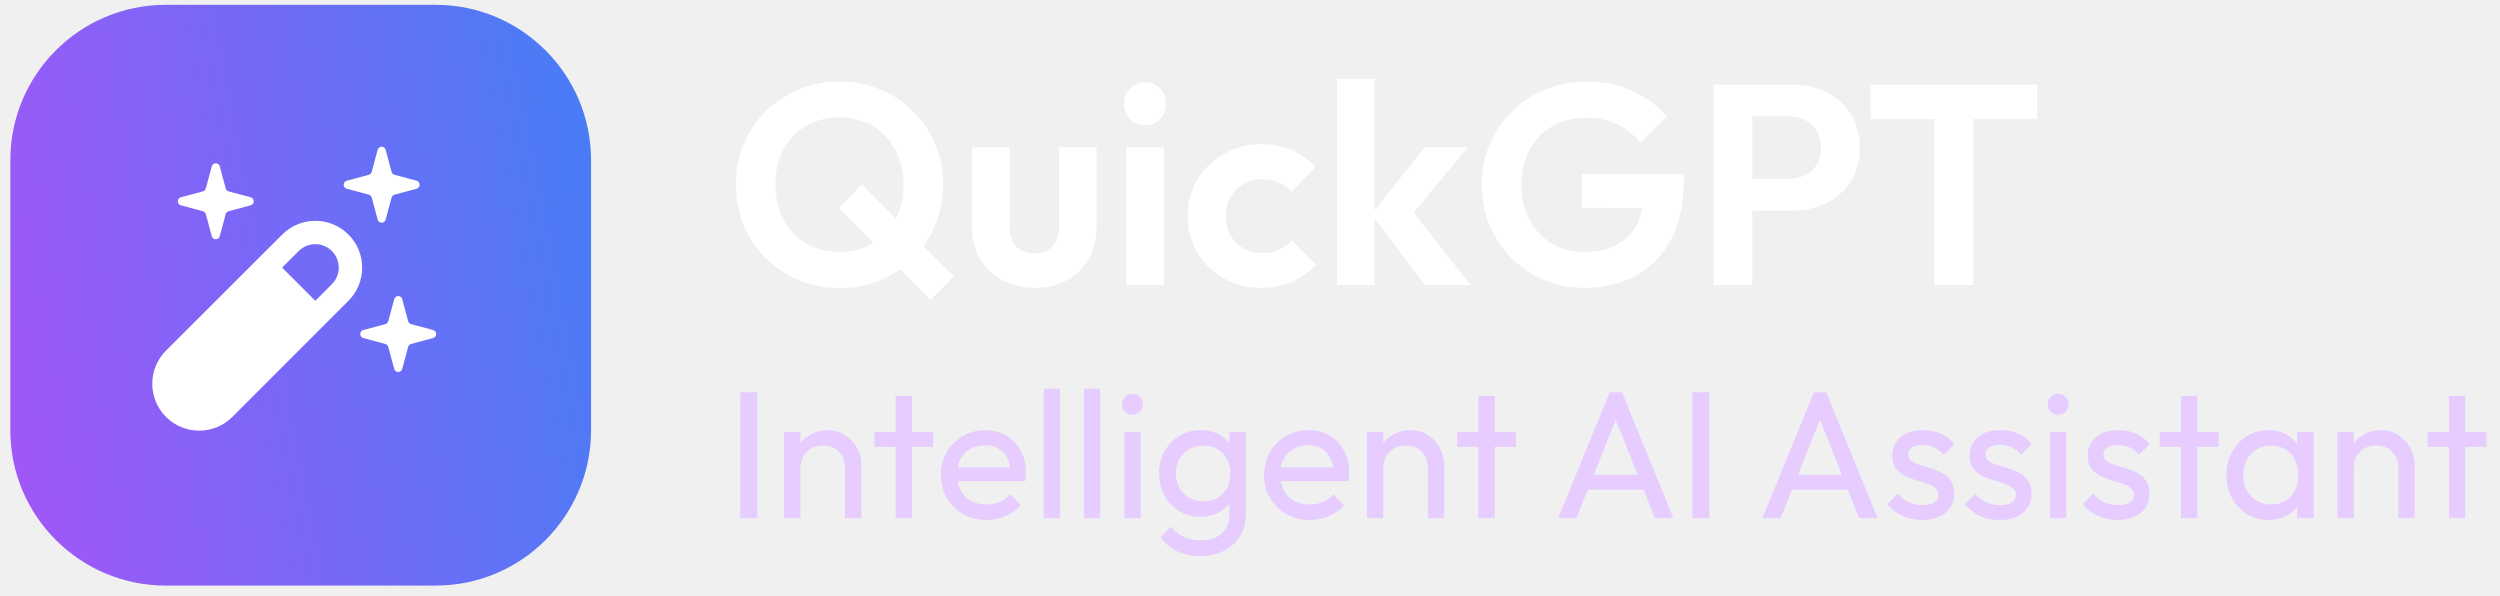
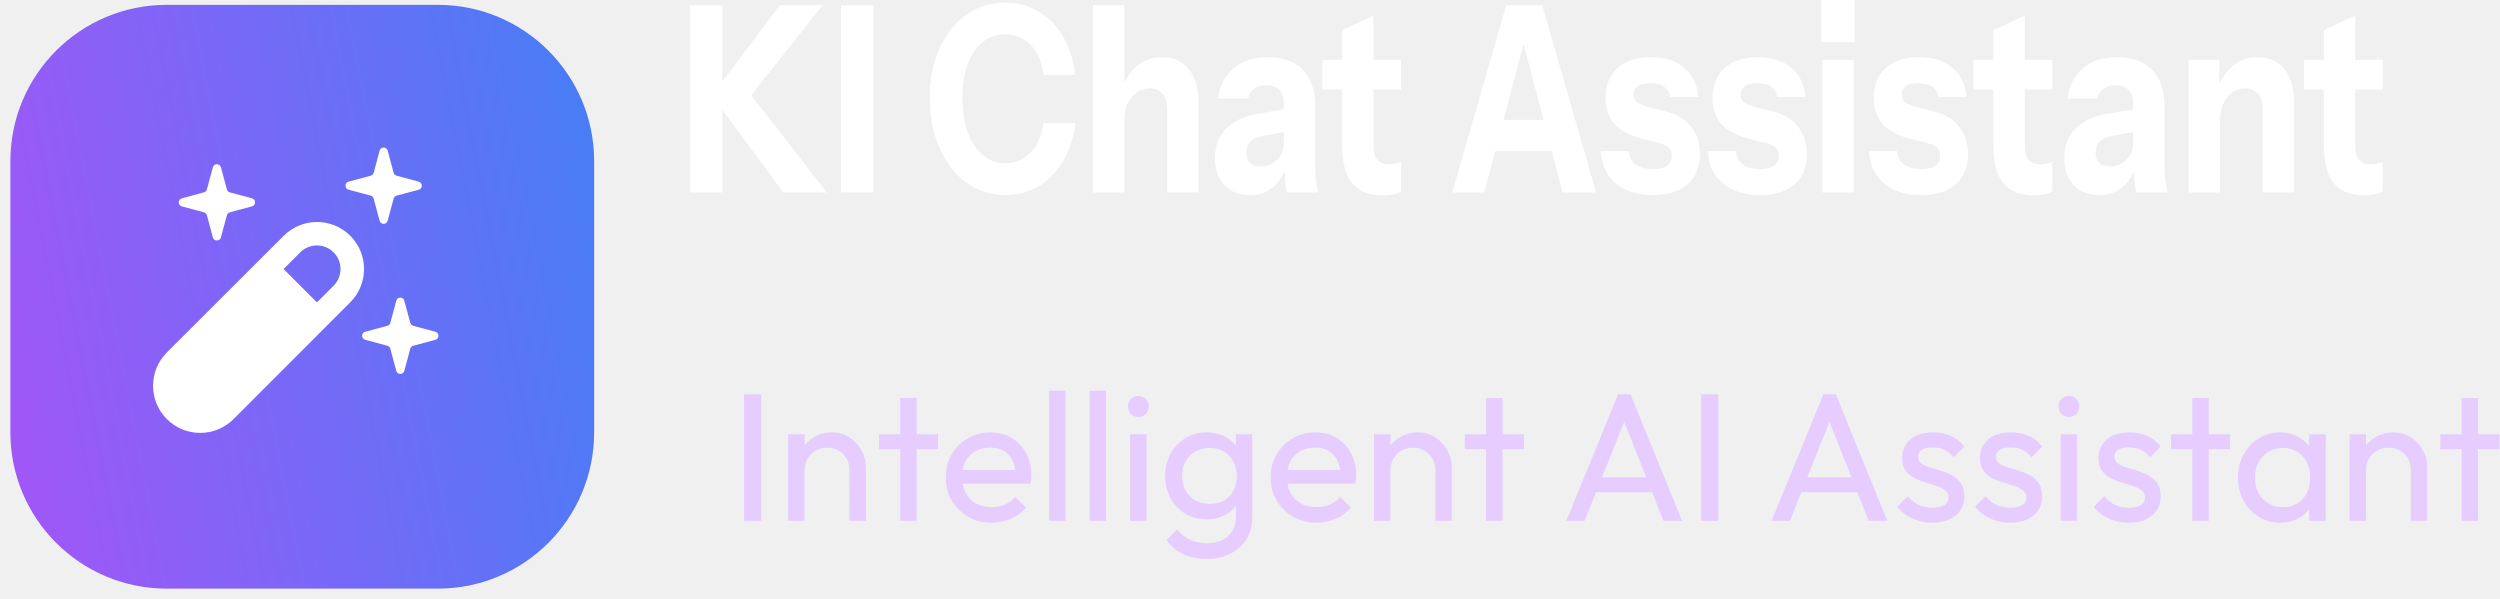
- <svg xmlns="http://www.w3.org/2000/svg" width="193" height="46" viewBox="0 0 193 46" fill="none">
-   <path d="M64.844 22.242C63.715 22.242 62.659 22.037 61.676 21.626C60.708 21.215 59.857 20.651 59.124 19.932C58.391 19.199 57.819 18.348 57.408 17.38C57.012 16.397 56.814 15.349 56.814 14.234C56.814 13.119 57.012 12.085 57.408 11.132C57.819 10.164 58.383 9.321 59.102 8.602C59.835 7.869 60.686 7.304 61.654 6.908C62.622 6.497 63.671 6.292 64.8 6.292C65.929 6.292 66.978 6.497 67.946 6.908C68.914 7.304 69.765 7.869 70.498 8.602C71.231 9.321 71.796 10.164 72.192 11.132C72.603 12.1 72.808 13.141 72.808 14.256C72.808 15.371 72.603 16.412 72.192 17.38C71.796 18.348 71.231 19.199 70.498 19.932C69.779 20.651 68.936 21.215 67.968 21.626C67 22.037 65.959 22.242 64.844 22.242ZM71.818 23.144L64.734 16.06L66.538 14.234L73.644 21.34L71.818 23.144ZM64.8 19.448C65.783 19.448 66.641 19.228 67.374 18.788C68.122 18.348 68.701 17.739 69.112 16.962C69.537 16.185 69.75 15.275 69.75 14.234C69.75 13.471 69.625 12.775 69.376 12.144C69.141 11.513 68.804 10.971 68.364 10.516C67.924 10.047 67.403 9.687 66.802 9.438C66.201 9.189 65.533 9.064 64.8 9.064C63.832 9.064 62.974 9.284 62.226 9.724C61.493 10.149 60.913 10.751 60.488 11.528C60.077 12.305 59.872 13.207 59.872 14.234C59.872 15.011 59.989 15.723 60.224 16.368C60.473 17.013 60.811 17.563 61.236 18.018C61.676 18.473 62.197 18.825 62.798 19.074C63.414 19.323 64.081 19.448 64.8 19.448ZM79.855 22.22C78.916 22.22 78.08 22.022 77.347 21.626C76.628 21.23 76.064 20.68 75.653 19.976C75.242 19.272 75.037 18.458 75.037 17.534V11.374H77.941V17.468C77.941 17.908 78.014 18.289 78.161 18.612C78.308 18.92 78.528 19.155 78.821 19.316C79.114 19.477 79.459 19.558 79.855 19.558C80.456 19.558 80.925 19.375 81.263 19.008C81.6 18.641 81.769 18.128 81.769 17.468V11.374H84.651V17.534C84.651 18.473 84.445 19.294 84.035 19.998C83.639 20.702 83.074 21.252 82.341 21.648C81.622 22.029 80.793 22.22 79.855 22.22ZM86.946 22V11.374H89.85V22L86.946 22ZM88.398 9.658C87.929 9.658 87.54 9.504 87.232 9.196C86.924 8.873 86.77 8.477 86.77 8.008C86.77 7.553 86.924 7.165 87.232 6.842C87.54 6.519 87.929 6.358 88.398 6.358C88.882 6.358 89.271 6.519 89.564 6.842C89.872 7.165 90.026 7.553 90.026 8.008C90.026 8.477 89.872 8.873 89.564 9.196C89.271 9.504 88.882 9.658 88.398 9.658ZM97.419 22.22C96.334 22.22 95.358 21.978 94.493 21.494C93.628 21.01 92.946 20.35 92.447 19.514C91.948 18.678 91.699 17.739 91.699 16.698C91.699 15.642 91.948 14.696 92.447 13.86C92.946 13.024 93.628 12.364 94.493 11.88C95.373 11.381 96.348 11.132 97.419 11.132C98.255 11.132 99.025 11.286 99.729 11.594C100.433 11.902 101.042 12.342 101.555 12.914L99.707 14.784C99.428 14.476 99.091 14.241 98.695 14.08C98.314 13.919 97.888 13.838 97.419 13.838C96.891 13.838 96.414 13.963 95.989 14.212C95.578 14.447 95.248 14.777 94.999 15.202C94.764 15.613 94.647 16.104 94.647 16.676C94.647 17.233 94.764 17.732 94.999 18.172C95.248 18.597 95.578 18.935 95.989 19.184C96.414 19.419 96.891 19.536 97.419 19.536C97.903 19.536 98.336 19.455 98.717 19.294C99.113 19.118 99.45 18.869 99.729 18.546L101.599 20.416C101.056 21.003 100.433 21.45 99.729 21.758C99.025 22.066 98.255 22.22 97.419 22.22ZM110.007 22L105.893 16.522L109.985 11.374H113.307L108.511 17.182L108.621 15.774L113.527 22H110.007ZM103.231 22V6.094H106.113V22H103.231ZM122.312 22.22C121.212 22.22 120.178 22.022 119.21 21.626C118.257 21.215 117.413 20.643 116.68 19.91C115.961 19.177 115.397 18.333 114.986 17.38C114.59 16.412 114.392 15.371 114.392 14.256C114.392 13.127 114.597 12.085 115.008 11.132C115.419 10.164 115.991 9.321 116.724 8.602C117.457 7.869 118.315 7.304 119.298 6.908C120.281 6.497 121.344 6.292 122.488 6.292C123.764 6.292 124.937 6.534 126.008 7.018C127.079 7.487 127.966 8.155 128.67 9.02L126.646 11.044C126.162 10.413 125.561 9.929 124.842 9.592C124.123 9.255 123.331 9.086 122.466 9.086C121.483 9.086 120.611 9.306 119.848 9.746C119.1 10.171 118.513 10.773 118.088 11.55C117.663 12.313 117.45 13.207 117.45 14.234C117.45 15.261 117.655 16.17 118.066 16.962C118.491 17.739 119.063 18.348 119.782 18.788C120.515 19.228 121.351 19.448 122.29 19.448C123.258 19.448 124.087 19.272 124.776 18.92C125.465 18.553 125.993 18.025 126.36 17.336C126.727 16.632 126.91 15.774 126.91 14.762L128.868 16.104L122.114 16.038V13.442H129.99V13.86C129.99 15.708 129.66 17.255 129 18.502C128.34 19.734 127.431 20.665 126.272 21.296C125.128 21.912 123.808 22.22 122.312 22.22ZM134.485 16.258V13.816L138.071 13.816C138.541 13.816 138.966 13.721 139.347 13.53C139.729 13.339 140.029 13.068 140.249 12.716C140.469 12.349 140.579 11.909 140.579 11.396C140.579 10.897 140.469 10.465 140.249 10.098C140.029 9.731 139.729 9.453 139.347 9.262C138.966 9.071 138.541 8.976 138.071 8.976L134.485 8.976V6.534H138.379C139.362 6.534 140.242 6.732 141.019 7.128C141.811 7.524 142.435 8.089 142.889 8.822C143.344 9.541 143.571 10.399 143.571 11.396C143.571 12.393 143.344 13.259 142.889 13.992C142.435 14.711 141.811 15.268 141.019 15.664C140.242 16.06 139.362 16.258 138.379 16.258H134.485ZM132.285 22V6.534H135.277V22H132.285ZM149.326 22V6.864H152.34V22L149.326 22ZM144.398 9.196V6.534H157.268V9.196H144.398Z" fill="white" />
-   <path d="M57.148 40V30.284H58.464V40H57.148ZM65.237 40V36.122C65.237 35.618 65.079 35.203 64.761 34.876C64.444 34.549 64.033 34.386 63.529 34.386C63.193 34.386 62.895 34.461 62.633 34.61C62.372 34.759 62.167 34.965 62.017 35.226C61.868 35.487 61.793 35.786 61.793 36.122L61.275 35.828C61.275 35.324 61.387 34.876 61.611 34.484C61.835 34.092 62.148 33.784 62.549 33.56C62.951 33.327 63.403 33.21 63.907 33.21C64.411 33.21 64.855 33.336 65.237 33.588C65.629 33.84 65.937 34.171 66.161 34.582C66.385 34.983 66.497 35.413 66.497 35.87V40H65.237ZM60.533 40V33.35H61.793V40H60.533ZM69.143 40V30.564H70.403V40H69.143ZM67.505 34.498V33.35H72.041V34.498H67.505ZM76.15 40.14C75.488 40.14 74.891 39.991 74.359 39.692C73.826 39.384 73.406 38.969 73.099 38.446C72.79 37.923 72.636 37.331 72.636 36.668C72.636 36.015 72.786 35.427 73.085 34.904C73.392 34.381 73.803 33.971 74.317 33.672C74.839 33.364 75.422 33.21 76.067 33.21C76.683 33.21 77.224 33.35 77.691 33.63C78.166 33.91 78.535 34.297 78.796 34.792C79.067 35.287 79.203 35.847 79.203 36.472C79.203 36.565 79.198 36.668 79.189 36.78C79.179 36.883 79.16 37.004 79.132 37.144H73.519V36.094H78.46L77.999 36.5C77.999 36.052 77.919 35.674 77.76 35.366C77.602 35.049 77.378 34.806 77.088 34.638C76.799 34.461 76.449 34.372 76.038 34.372C75.609 34.372 75.231 34.465 74.904 34.652C74.578 34.839 74.326 35.1 74.148 35.436C73.971 35.772 73.882 36.169 73.882 36.626C73.882 37.093 73.976 37.503 74.162 37.858C74.349 38.203 74.615 38.474 74.96 38.67C75.306 38.857 75.703 38.95 76.15 38.95C76.524 38.95 76.865 38.885 77.172 38.754C77.49 38.623 77.76 38.427 77.984 38.166L78.796 38.992C78.479 39.365 78.087 39.65 77.621 39.846C77.163 40.042 76.673 40.14 76.15 40.14ZM80.576 40V30.004H81.836V40H80.576ZM83.68 40V30.004H84.94V40H83.68ZM86.797 40V33.35H88.057V40H86.797ZM87.427 32.02C87.194 32.02 87.003 31.945 86.853 31.796C86.704 31.637 86.629 31.441 86.629 31.208C86.629 30.984 86.704 30.797 86.853 30.648C87.003 30.489 87.194 30.41 87.427 30.41C87.661 30.41 87.852 30.489 88.001 30.648C88.151 30.797 88.225 30.984 88.225 31.208C88.225 31.441 88.151 31.637 88.001 31.796C87.852 31.945 87.661 32.02 87.427 32.02ZM92.672 42.926C91.991 42.926 91.384 42.8 90.852 42.548C90.33 42.296 89.91 41.941 89.592 41.484L90.404 40.658C90.675 41.003 90.997 41.265 91.37 41.442C91.744 41.629 92.187 41.722 92.7 41.722C93.382 41.722 93.918 41.54 94.31 41.176C94.712 40.821 94.912 40.341 94.912 39.734V38.082L95.136 36.584L94.912 35.1V33.35H96.172V39.734C96.172 40.369 96.023 40.924 95.724 41.4C95.435 41.876 95.024 42.249 94.492 42.52C93.97 42.791 93.363 42.926 92.672 42.926ZM92.672 39.888C92.066 39.888 91.52 39.743 91.034 39.454C90.558 39.165 90.18 38.768 89.9 38.264C89.62 37.751 89.48 37.177 89.48 36.542C89.48 35.907 89.62 35.343 89.9 34.848C90.18 34.344 90.558 33.947 91.034 33.658C91.52 33.359 92.066 33.21 92.672 33.21C93.195 33.21 93.657 33.313 94.058 33.518C94.46 33.723 94.777 34.013 95.01 34.386C95.253 34.75 95.384 35.179 95.402 35.674V37.438C95.374 37.923 95.239 38.353 94.996 38.726C94.763 39.09 94.446 39.375 94.044 39.58C93.643 39.785 93.186 39.888 92.672 39.888ZM92.924 38.698C93.335 38.698 93.694 38.609 94.002 38.432C94.32 38.255 94.562 38.007 94.73 37.69C94.898 37.363 94.982 36.985 94.982 36.556C94.982 36.127 94.894 35.753 94.716 35.436C94.548 35.109 94.31 34.857 94.002 34.68C93.694 34.493 93.33 34.4 92.91 34.4C92.49 34.4 92.122 34.493 91.804 34.68C91.487 34.857 91.235 35.109 91.048 35.436C90.871 35.753 90.782 36.122 90.782 36.542C90.782 36.962 90.871 37.335 91.048 37.662C91.235 37.989 91.487 38.245 91.804 38.432C92.131 38.609 92.504 38.698 92.924 38.698ZM101.102 40.14C100.439 40.14 99.842 39.991 99.31 39.692C98.778 39.384 98.358 38.969 98.05 38.446C97.742 37.923 97.588 37.331 97.588 36.668C97.588 36.015 97.737 35.427 98.036 34.904C98.344 34.381 98.754 33.971 99.268 33.672C99.79 33.364 100.374 33.21 101.018 33.21C101.634 33.21 102.175 33.35 102.642 33.63C103.118 33.91 103.486 34.297 103.748 34.792C104.018 35.287 104.154 35.847 104.154 36.472C104.154 36.565 104.149 36.668 104.14 36.78C104.13 36.883 104.112 37.004 104.084 37.144H98.47V36.094H103.412L102.95 36.5C102.95 36.052 102.87 35.674 102.712 35.366C102.553 35.049 102.329 34.806 102.04 34.638C101.75 34.461 101.4 34.372 100.99 34.372C100.56 34.372 100.182 34.465 99.856 34.652C99.529 34.839 99.277 35.1 99.1 35.436C98.922 35.772 98.834 36.169 98.834 36.626C98.834 37.093 98.927 37.503 99.114 37.858C99.3 38.203 99.566 38.474 99.912 38.67C100.257 38.857 100.654 38.95 101.102 38.95C101.475 38.95 101.816 38.885 102.124 38.754C102.441 38.623 102.712 38.427 102.936 38.166L103.748 38.992C103.43 39.365 103.038 39.65 102.572 39.846C102.114 40.042 101.624 40.14 101.102 40.14ZM110.232 40V36.122C110.232 35.618 110.073 35.203 109.756 34.876C109.438 34.549 109.028 34.386 108.524 34.386C108.188 34.386 107.889 34.461 107.628 34.61C107.366 34.759 107.161 34.965 107.012 35.226C106.862 35.487 106.788 35.786 106.788 36.122L106.27 35.828C106.27 35.324 106.382 34.876 106.606 34.484C106.83 34.092 107.142 33.784 107.544 33.56C107.945 33.327 108.398 33.21 108.902 33.21C109.406 33.21 109.849 33.336 110.232 33.588C110.624 33.84 110.932 34.171 111.156 34.582C111.38 34.983 111.492 35.413 111.492 35.87V40H110.232ZM105.528 40V33.35H106.788V40H105.528ZM114.137 40V30.564H115.397V40H114.137ZM112.499 34.498V33.35H117.035V34.498H112.499ZM120.295 40L124.271 30.284H125.223L129.185 40H127.757L124.495 31.782H124.985L121.695 40H120.295ZM122.185 37.802V36.654H127.295V37.802H122.185ZM130.648 40V30.284H131.964V40H130.648ZM136.059 40L140.035 30.284H140.987L144.949 40H143.521L140.259 31.782H140.749L137.459 40H136.059ZM137.949 37.802V36.654H143.059V37.802H137.949ZM148.411 40.14C148.038 40.14 147.683 40.093 147.347 40C147.02 39.897 146.717 39.757 146.437 39.58C146.157 39.393 145.914 39.174 145.709 38.922L146.521 38.11C146.764 38.409 147.044 38.633 147.361 38.782C147.678 38.922 148.033 38.992 148.425 38.992C148.817 38.992 149.12 38.927 149.335 38.796C149.55 38.656 149.657 38.465 149.657 38.222C149.657 37.979 149.568 37.793 149.391 37.662C149.223 37.522 149.004 37.41 148.733 37.326C148.462 37.233 148.173 37.144 147.865 37.06C147.566 36.967 147.282 36.85 147.011 36.71C146.74 36.57 146.516 36.379 146.339 36.136C146.171 35.893 146.087 35.571 146.087 35.17C146.087 34.769 146.185 34.423 146.381 34.134C146.577 33.835 146.848 33.607 147.193 33.448C147.548 33.289 147.972 33.21 148.467 33.21C148.99 33.21 149.452 33.303 149.853 33.49C150.264 33.667 150.6 33.938 150.861 34.302L150.049 35.114C149.862 34.871 149.629 34.685 149.349 34.554C149.078 34.423 148.77 34.358 148.425 34.358C148.061 34.358 147.781 34.423 147.585 34.554C147.398 34.675 147.305 34.848 147.305 35.072C147.305 35.296 147.389 35.469 147.557 35.59C147.725 35.711 147.944 35.814 148.215 35.898C148.495 35.982 148.784 36.071 149.083 36.164C149.382 36.248 149.666 36.365 149.937 36.514C150.208 36.663 150.427 36.864 150.595 37.116C150.772 37.368 150.861 37.699 150.861 38.11C150.861 38.735 150.637 39.23 150.189 39.594C149.75 39.958 149.158 40.14 148.411 40.14ZM154.386 40.14C154.012 40.14 153.658 40.093 153.322 40C152.995 39.897 152.692 39.757 152.412 39.58C152.132 39.393 151.889 39.174 151.684 38.922L152.496 38.11C152.738 38.409 153.018 38.633 153.336 38.782C153.653 38.922 154.008 38.992 154.4 38.992C154.792 38.992 155.095 38.927 155.31 38.796C155.524 38.656 155.632 38.465 155.632 38.222C155.632 37.979 155.543 37.793 155.366 37.662C155.198 37.522 154.978 37.41 154.708 37.326C154.437 37.233 154.148 37.144 153.84 37.06C153.541 36.967 153.256 36.85 152.986 36.71C152.715 36.57 152.491 36.379 152.314 36.136C152.146 35.893 152.062 35.571 152.062 35.17C152.062 34.769 152.16 34.423 152.356 34.134C152.552 33.835 152.822 33.607 153.168 33.448C153.522 33.289 153.947 33.21 154.442 33.21C154.964 33.21 155.426 33.303 155.828 33.49C156.238 33.667 156.574 33.938 156.836 34.302L156.024 35.114C155.837 34.871 155.604 34.685 155.324 34.554C155.053 34.423 154.745 34.358 154.4 34.358C154.036 34.358 153.756 34.423 153.56 34.554C153.373 34.675 153.28 34.848 153.28 35.072C153.28 35.296 153.364 35.469 153.532 35.59C153.7 35.711 153.919 35.814 154.19 35.898C154.47 35.982 154.759 36.071 155.058 36.164C155.356 36.248 155.641 36.365 155.912 36.514C156.182 36.663 156.402 36.864 156.57 37.116C156.747 37.368 156.836 37.699 156.836 38.11C156.836 38.735 156.612 39.23 156.164 39.594C155.725 39.958 155.132 40.14 154.386 40.14ZM158.26 40V33.35H159.52V40H158.26ZM158.89 32.02C158.657 32.02 158.466 31.945 158.316 31.796C158.167 31.637 158.092 31.441 158.092 31.208C158.092 30.984 158.167 30.797 158.316 30.648C158.466 30.489 158.657 30.41 158.89 30.41C159.124 30.41 159.315 30.489 159.464 30.648C159.614 30.797 159.688 30.984 159.688 31.208C159.688 31.441 159.614 31.637 159.464 31.796C159.315 31.945 159.124 32.02 158.89 32.02ZM163.491 40.14C163.118 40.14 162.763 40.093 162.427 40C162.1 39.897 161.797 39.757 161.517 39.58C161.237 39.393 160.994 39.174 160.789 38.922L161.601 38.11C161.844 38.409 162.124 38.633 162.441 38.782C162.758 38.922 163.113 38.992 163.505 38.992C163.897 38.992 164.2 38.927 164.415 38.796C164.63 38.656 164.737 38.465 164.737 38.222C164.737 37.979 164.648 37.793 164.471 37.662C164.303 37.522 164.084 37.41 163.813 37.326C163.542 37.233 163.253 37.144 162.945 37.06C162.646 36.967 162.362 36.85 162.091 36.71C161.82 36.57 161.596 36.379 161.419 36.136C161.251 35.893 161.167 35.571 161.167 35.17C161.167 34.769 161.265 34.423 161.461 34.134C161.657 33.835 161.928 33.607 162.273 33.448C162.628 33.289 163.052 33.21 163.547 33.21C164.07 33.21 164.532 33.303 164.933 33.49C165.344 33.667 165.68 33.938 165.941 34.302L165.129 35.114C164.942 34.871 164.709 34.685 164.429 34.554C164.158 34.423 163.85 34.358 163.505 34.358C163.141 34.358 162.861 34.423 162.665 34.554C162.478 34.675 162.385 34.848 162.385 35.072C162.385 35.296 162.469 35.469 162.637 35.59C162.805 35.711 163.024 35.814 163.295 35.898C163.575 35.982 163.864 36.071 164.163 36.164C164.462 36.248 164.746 36.365 165.017 36.514C165.288 36.663 165.507 36.864 165.675 37.116C165.852 37.368 165.941 37.699 165.941 38.11C165.941 38.735 165.717 39.23 165.269 39.594C164.83 39.958 164.238 40.14 163.491 40.14ZM168.374 40V30.564H169.634V40H168.374ZM166.736 34.498V33.35H171.272V34.498H166.736ZM175.129 40.14C174.522 40.14 173.972 39.991 173.477 39.692C172.982 39.384 172.59 38.969 172.301 38.446C172.021 37.923 171.881 37.335 171.881 36.682C171.881 36.029 172.021 35.441 172.301 34.918C172.59 34.395 172.978 33.98 173.463 33.672C173.958 33.364 174.513 33.21 175.129 33.21C175.633 33.21 176.081 33.317 176.473 33.532C176.874 33.737 177.196 34.027 177.439 34.4C177.682 34.764 177.817 35.189 177.845 35.674V37.676C177.817 38.152 177.682 38.577 177.439 38.95C177.206 39.323 176.888 39.617 176.487 39.832C176.095 40.037 175.642 40.14 175.129 40.14ZM175.339 38.95C175.964 38.95 176.468 38.74 176.851 38.32C177.234 37.891 177.425 37.345 177.425 36.682C177.425 36.225 177.336 35.828 177.159 35.492C176.991 35.147 176.748 34.881 176.431 34.694C176.114 34.498 175.745 34.4 175.325 34.4C174.905 34.4 174.532 34.498 174.205 34.694C173.888 34.89 173.636 35.161 173.449 35.506C173.272 35.842 173.183 36.229 173.183 36.668C173.183 37.116 173.272 37.513 173.449 37.858C173.636 38.194 173.892 38.46 174.219 38.656C174.546 38.852 174.919 38.95 175.339 38.95ZM177.341 40V38.208L177.579 36.584L177.341 34.974V33.35H178.615V40H177.341ZM185.153 40V36.122C185.153 35.618 184.995 35.203 184.677 34.876C184.36 34.549 183.949 34.386 183.445 34.386C183.109 34.386 182.811 34.461 182.549 34.61C182.288 34.759 182.083 34.965 181.933 35.226C181.784 35.487 181.709 35.786 181.709 36.122L181.191 35.828C181.191 35.324 181.303 34.876 181.527 34.484C181.751 34.092 182.064 33.784 182.465 33.56C182.867 33.327 183.319 33.21 183.823 33.21C184.327 33.21 184.771 33.336 185.153 33.588C185.545 33.84 185.853 34.171 186.077 34.582C186.301 34.983 186.413 35.413 186.413 35.87V40H185.153ZM180.449 40V33.35H181.709V40H180.449ZM189.059 40V30.564H190.319V40H189.059ZM187.421 34.498V33.35H191.957V34.498H187.421Z" fill="#E6CCFF" />
-   <rect x="0.797" y="0.373" width="44.833" height="44.833" rx="12" fill="url(#paint0_linear_8961_4661)" />
+ <svg xmlns="http://www.w3.org/2000/svg" width="192" height="46" viewBox="0 0 192 46" fill="none">
+   <path d="M33.63 0.373H12.797C6.169 0.373 0.797 5.746 0.797 12.373V33.206C0.797 39.833 6.169 45.206 12.797 45.206H33.63C40.257 45.206 45.63 39.833 45.63 33.206V12.373C45.63 5.746 40.257 0.373 33.63 0.373Z" fill="url(#paint0_linear_4_13)" />
+   <path d="M53 14.78V0.399H55.474V14.78H53ZM54.687 7.31L59.891 0.399H63.184L57.691 7.31H54.687ZM60.148 14.78L54.654 7.31H57.691L63.505 14.78H60.148ZM64.593 14.78V0.399H67.066V14.78H64.593ZM77.208 14.98C76.372 14.98 75.601 14.8 74.895 14.441C74.188 14.068 73.572 13.549 73.047 12.883C72.533 12.217 72.132 11.431 71.843 10.526C71.553 9.607 71.409 8.609 71.409 7.53C71.409 6.451 71.548 5.466 71.826 4.574C72.116 3.682 72.517 2.909 73.031 2.257C73.556 1.591 74.172 1.085 74.879 0.739C75.585 0.379 76.362 0.2 77.208 0.2C78.161 0.2 79.017 0.433 79.778 0.899C80.549 1.352 81.175 1.997 81.657 2.836C82.15 3.662 82.45 4.634 82.557 5.752H80.147C80.008 4.727 79.671 3.955 79.135 3.435C78.6 2.903 77.963 2.636 77.224 2.636C76.571 2.636 75.992 2.83 75.489 3.216C74.996 3.602 74.611 4.161 74.332 4.893C74.054 5.613 73.915 6.485 73.915 7.51C73.915 8.549 74.054 9.447 74.332 10.206C74.621 10.952 75.018 11.531 75.521 11.944C76.024 12.344 76.603 12.543 77.256 12.543C77.952 12.543 78.568 12.284 79.103 11.764C79.639 11.245 79.987 10.473 80.147 9.447H82.589C82.45 10.566 82.134 11.545 81.641 12.383C81.149 13.209 80.522 13.848 79.762 14.301C79.001 14.754 78.15 14.98 77.208 14.98ZM83.938 14.78V0.399H86.348V14.78H83.938ZM89.641 14.78V8.469C89.641 7.909 89.523 7.49 89.287 7.21C89.062 6.931 88.731 6.791 88.291 6.791C87.917 6.791 87.579 6.897 87.279 7.111C86.99 7.324 86.76 7.617 86.589 7.989C86.428 8.362 86.348 8.802 86.348 9.308L86.139 6.851C86.407 6.105 86.798 5.513 87.312 5.073C87.836 4.621 88.479 4.394 89.239 4.394C90.149 4.394 90.846 4.714 91.327 5.353C91.809 5.979 92.05 6.824 92.05 7.889V14.78H89.641ZM98.836 14.78C98.772 14.487 98.724 14.174 98.692 13.841C98.67 13.509 98.659 13.123 98.659 12.683H98.595V7.87C98.595 7.457 98.483 7.137 98.258 6.911C98.044 6.671 97.722 6.551 97.294 6.551C96.887 6.551 96.561 6.638 96.314 6.811C96.079 6.984 95.923 7.237 95.848 7.57H93.551C93.659 6.651 94.039 5.892 94.692 5.293C95.345 4.694 96.239 4.394 97.374 4.394C98.552 4.394 99.452 4.72 100.073 5.373C100.694 6.025 101.005 6.964 101.005 8.189V12.683C101.005 13.016 101.021 13.355 101.053 13.702C101.096 14.035 101.16 14.394 101.246 14.78H98.836ZM95.977 14.98C95.163 14.98 94.515 14.727 94.033 14.221C93.551 13.702 93.31 13.016 93.31 12.164C93.31 11.218 93.594 10.459 94.162 9.887C94.74 9.301 95.543 8.921 96.571 8.748L98.965 8.329V10.067L96.973 10.446C96.544 10.526 96.229 10.672 96.025 10.886C95.822 11.098 95.72 11.392 95.72 11.764C95.72 12.097 95.816 12.35 96.009 12.523C96.202 12.696 96.459 12.783 96.78 12.783C97.283 12.783 97.712 12.617 98.065 12.284C98.418 11.937 98.595 11.538 98.595 11.085L98.82 12.683C98.585 13.442 98.226 14.015 97.744 14.401C97.262 14.787 96.673 14.98 95.977 14.98ZM106.179 15C105.13 15 104.348 14.687 103.834 14.061C103.331 13.422 103.079 12.457 103.079 11.165V2.317L105.489 1.198V11.265C105.489 11.718 105.59 12.057 105.794 12.284C105.997 12.51 106.313 12.623 106.742 12.623C106.902 12.623 107.052 12.603 107.191 12.563C107.33 12.523 107.47 12.477 107.609 12.423V14.7C107.47 14.794 107.272 14.867 107.015 14.92C106.768 14.973 106.49 15 106.179 15ZM101.553 6.871V4.594H107.609V6.871H101.553ZM111.534 14.78L115.678 0.399H117.798L113.991 14.78H111.534ZM120.015 14.78L116.224 0.399H118.441L122.585 14.78H120.015ZM113.718 9.208H120.208V11.604H113.718V9.208ZM126.951 14.98C125.751 14.98 124.798 14.68 124.092 14.081C123.385 13.482 122.999 12.656 122.935 11.604H125.087C125.141 12.057 125.323 12.403 125.634 12.643C125.955 12.87 126.394 12.983 126.951 12.983C127.454 12.983 127.818 12.896 128.043 12.723C128.279 12.537 128.397 12.277 128.397 11.944C128.397 11.691 128.327 11.498 128.188 11.365C128.059 11.218 127.818 11.098 127.465 11.005L126.148 10.666C125.173 10.413 124.456 10.033 123.995 9.527C123.535 9.008 123.304 8.342 123.304 7.53C123.304 6.545 123.61 5.779 124.22 5.233C124.83 4.674 125.682 4.394 126.774 4.394C127.856 4.394 128.718 4.667 129.36 5.213C130.003 5.746 130.356 6.491 130.421 7.45H128.268C128.225 7.104 128.075 6.844 127.818 6.671C127.561 6.485 127.197 6.391 126.726 6.391C126.298 6.391 125.976 6.471 125.762 6.631C125.559 6.778 125.457 6.991 125.457 7.27C125.457 7.51 125.543 7.703 125.714 7.85C125.885 7.983 126.169 8.103 126.565 8.209L128.043 8.589C128.868 8.802 129.489 9.201 129.906 9.787C130.335 10.36 130.549 11.039 130.549 11.824C130.549 12.823 130.233 13.602 129.601 14.161C128.98 14.707 128.097 14.98 126.951 14.98ZM135.171 14.98C133.971 14.98 133.018 14.68 132.311 14.081C131.605 13.482 131.219 12.656 131.155 11.604H133.307C133.361 12.057 133.543 12.403 133.853 12.643C134.175 12.87 134.614 12.983 135.171 12.983C135.674 12.983 136.038 12.896 136.263 12.723C136.499 12.537 136.616 12.277 136.616 11.944C136.616 11.691 136.547 11.498 136.407 11.365C136.279 11.218 136.038 11.098 135.685 11.005L134.367 10.666C133.393 10.413 132.676 10.033 132.215 9.527C131.755 9.008 131.524 8.342 131.524 7.53C131.524 6.545 131.83 5.779 132.44 5.233C133.05 4.674 133.902 4.394 134.994 4.394C136.076 4.394 136.938 4.667 137.58 5.213C138.223 5.746 138.576 6.491 138.64 7.45H136.488C136.445 7.104 136.295 6.844 136.038 6.671C135.781 6.485 135.417 6.391 134.946 6.391C134.518 6.391 134.196 6.471 133.982 6.631C133.779 6.778 133.677 6.991 133.677 7.27C133.677 7.51 133.763 7.703 133.934 7.85C134.106 7.983 134.389 8.103 134.785 8.209L136.263 8.589C137.088 8.802 137.709 9.201 138.126 9.787C138.555 10.36 138.769 11.039 138.769 11.824C138.769 12.823 138.453 13.602 137.821 14.161C137.2 14.707 136.317 14.98 135.171 14.98ZM139.956 14.78V4.594H142.365V14.78H139.956ZM139.875 3.236V0H142.446V3.236H139.875ZM147.547 14.98C146.348 14.98 145.395 14.68 144.688 14.081C143.981 13.482 143.596 12.656 143.532 11.604H145.684C145.738 12.057 145.92 12.403 146.23 12.643C146.551 12.87 146.991 12.983 147.547 12.983C148.051 12.983 148.415 12.896 148.64 12.723C148.876 12.537 148.993 12.277 148.993 11.944C148.993 11.691 148.924 11.498 148.784 11.365C148.656 11.218 148.415 11.098 148.061 11.005L146.744 10.666C145.77 10.413 145.053 10.033 144.592 9.527C144.131 9.008 143.901 8.342 143.901 7.53C143.901 6.545 144.206 5.779 144.817 5.233C145.427 4.674 146.278 4.394 147.371 4.394C148.453 4.394 149.314 4.667 149.957 5.213C150.599 5.746 150.953 6.491 151.017 7.45H148.865C148.822 7.104 148.672 6.844 148.415 6.671C148.158 6.485 147.794 6.391 147.322 6.391C146.894 6.391 146.573 6.471 146.359 6.631C146.155 6.778 146.053 6.991 146.053 7.27C146.053 7.51 146.139 7.703 146.31 7.85C146.482 7.983 146.766 8.103 147.162 8.209L148.64 8.589C149.465 8.802 150.085 9.201 150.503 9.787C150.932 10.36 151.146 11.039 151.146 11.824C151.146 12.823 150.83 13.602 150.198 14.161C149.577 14.707 148.693 14.98 147.547 14.98ZM156.189 15C155.14 15 154.358 14.687 153.844 14.061C153.341 13.422 153.089 12.457 153.089 11.165V2.317L155.499 1.198V11.265C155.499 11.718 155.6 12.057 155.804 12.284C156.007 12.51 156.323 12.623 156.752 12.623C156.912 12.623 157.062 12.603 157.201 12.563C157.34 12.523 157.479 12.477 157.619 12.423V14.7C157.479 14.794 157.282 14.867 157.025 14.92C156.778 14.973 156.499 15 156.189 15ZM151.563 6.871V4.594H157.619V6.871H151.563ZM164.062 14.78C163.998 14.487 163.95 14.174 163.918 13.841C163.896 13.509 163.885 13.123 163.885 12.683H163.821V7.87C163.821 7.457 163.709 7.137 163.484 6.911C163.269 6.671 162.948 6.551 162.52 6.551C162.113 6.551 161.787 6.638 161.54 6.811C161.305 6.984 161.149 7.237 161.074 7.57H158.777C158.884 6.651 159.265 5.892 159.918 5.293C160.571 4.694 161.465 4.394 162.6 4.394C163.779 4.394 164.678 4.72 165.299 5.373C165.92 6.025 166.231 6.964 166.231 8.189V12.683C166.231 13.016 166.247 13.355 166.279 13.702C166.321 14.035 166.386 14.394 166.472 14.78H164.062ZM161.203 14.98C160.389 14.98 159.741 14.727 159.259 14.221C158.777 13.702 158.536 13.016 158.536 12.164C158.536 11.218 158.82 10.459 159.388 9.887C159.966 9.301 160.769 8.921 161.797 8.748L164.191 8.329V10.067L162.199 10.446C161.771 10.526 161.454 10.672 161.251 10.886C161.048 11.098 160.946 11.392 160.946 11.764C160.946 12.097 161.042 12.35 161.235 12.523C161.428 12.696 161.685 12.783 162.006 12.783C162.51 12.783 162.938 12.617 163.291 12.284C163.644 11.937 163.821 11.538 163.821 11.085L164.046 12.683C163.811 13.442 163.452 14.015 162.97 14.401C162.488 14.787 161.899 14.98 161.203 14.98ZM168.083 14.78V4.594H170.444V6.991H170.492V14.78H168.083ZM173.785 14.78V8.469C173.785 7.909 173.667 7.49 173.432 7.21C173.207 6.931 172.875 6.791 172.436 6.791C172.061 6.791 171.724 6.897 171.424 7.111C171.135 7.324 170.904 7.617 170.733 7.989C170.573 8.362 170.492 8.802 170.492 9.308L170.283 6.851C170.551 6.105 170.942 5.513 171.456 5.073C171.981 4.621 172.623 4.394 173.384 4.394C174.294 4.394 174.99 4.714 175.472 5.353C175.954 5.979 176.195 6.824 176.195 7.889V14.78H173.785ZM181.57 15C180.521 15 179.739 14.687 179.225 14.061C178.722 13.422 178.47 12.457 178.47 11.165V2.317L180.88 1.198V11.265C180.88 11.718 180.982 12.057 181.185 12.284C181.388 12.51 181.705 12.623 182.133 12.623C182.293 12.623 182.443 12.603 182.582 12.563C182.721 12.523 182.861 12.477 183 12.423V14.7C182.861 14.794 182.663 14.867 182.406 14.92C182.159 14.973 181.881 15 181.57 15ZM176.944 6.871V4.594H183V6.871H176.944Z" fill="white" />
  <path fill-rule="evenodd" clip-rule="evenodd" d="M17.936 32.186L26.901 23.218C28.315 21.804 28.312 19.511 26.894 18.101C25.482 16.696 23.201 16.698 21.792 18.105L12.818 27.065C11.402 28.478 11.402 30.772 12.816 32.187C14.23 33.6 16.523 33.6 17.936 32.186ZM21.779 20.661L24.34 23.222L25.621 21.941C26.328 21.234 26.328 20.087 25.621 19.38C24.914 18.673 23.767 18.673 23.06 19.38L21.779 20.661Z" fill="white" />
  <path d="M16.348 12.846C16.433 12.53 16.881 12.53 16.966 12.846L17.424 14.547C17.454 14.657 17.54 14.743 17.65 14.773L19.351 15.231C19.666 15.316 19.666 15.764 19.351 15.849L17.65 16.307C17.54 16.337 17.454 16.423 17.424 16.533L16.966 18.233C16.881 18.549 16.433 18.549 16.348 18.233L15.89 16.533C15.86 16.423 15.774 16.337 15.664 16.307L13.963 15.849C13.648 15.764 13.648 15.316 13.963 15.231L15.664 14.773C15.774 14.743 15.86 14.657 15.89 14.547L16.348 12.846Z" fill="white" />
+   <path d="M30.434 23.094C30.519 22.778 30.967 22.778 31.052 23.094L31.51 24.795C31.54 24.905 31.626 24.991 31.736 25.021L33.437 25.479C33.752 25.564 33.752 26.012 33.437 26.097L31.736 26.555C31.626 26.584 31.54 26.671 31.51 26.781L31.052 28.481C30.967 28.797 30.519 28.797 30.434 28.481L29.976 26.781C29.946 26.671 29.86 26.584 29.75 26.555L28.049 26.097C27.733 26.012 27.733 25.564 28.049 25.479L29.75 25.021C29.86 24.991 29.946 24.905 29.976 24.795L30.434 23.094Z" fill="white" />
  <path d="M29.154 11.567C29.24 11.251 29.688 11.251 29.773 11.567L30.231 13.268C30.26 13.378 30.346 13.464 30.457 13.493L32.157 13.951C32.473 14.036 32.473 14.485 32.157 14.57L30.457 15.027C30.346 15.057 30.26 15.143 30.231 15.254L29.773 16.954C29.688 17.27 29.24 17.27 29.154 16.954L28.697 15.254C28.667 15.143 28.581 15.057 28.471 15.027L26.77 14.57C26.454 14.485 26.454 14.036 26.77 13.951L28.471 13.493C28.581 13.464 28.667 13.378 28.697 13.268L29.154 11.567Z" fill="white" />
-   <path d="M30.434 23.094C30.519 22.778 30.967 22.778 31.052 23.094L31.51 24.795C31.54 24.905 31.626 24.991 31.736 25.021L33.437 25.479C33.752 25.564 33.752 26.012 33.437 26.097L31.736 26.555C31.626 26.584 31.54 26.671 31.51 26.781L31.052 28.481C30.967 28.797 30.519 28.797 30.434 28.481L29.976 26.781C29.946 26.671 29.86 26.584 29.75 26.555L28.049 26.097C27.733 26.012 27.733 25.564 28.049 25.479L29.75 25.021C29.86 24.991 29.946 24.905 29.976 24.795L30.434 23.094Z" fill="white" />
+   <path d="M57.148 40V30.284H58.464V40H57.148ZM65.237 40V36.122C65.237 35.618 65.079 35.203 64.761 34.876C64.444 34.549 64.033 34.386 63.529 34.386C63.193 34.386 62.895 34.461 62.633 34.61C62.372 34.759 62.167 34.965 62.017 35.226C61.868 35.487 61.793 35.786 61.793 36.122L61.275 35.828C61.275 35.324 61.387 34.876 61.611 34.484C61.835 34.092 62.148 33.784 62.549 33.56C62.951 33.327 63.403 33.21 63.907 33.21C64.411 33.21 64.855 33.336 65.237 33.588C65.629 33.84 65.937 34.171 66.161 34.582C66.385 34.983 66.497 35.413 66.497 35.87V40H65.237ZM60.533 40V33.35H61.793V40H60.533ZM69.143 40V30.564H70.403V40H69.143ZM67.505 34.498V33.35H72.041V34.498H67.505ZM76.15 40.14C75.488 40.14 74.891 39.991 74.359 39.692C73.826 39.384 73.406 38.969 73.099 38.446C72.79 37.923 72.636 37.331 72.636 36.668C72.636 36.015 72.786 35.427 73.085 34.904C73.392 34.381 73.803 33.971 74.317 33.672C74.839 33.364 75.422 33.21 76.067 33.21C76.683 33.21 77.224 33.35 77.691 33.63C78.166 33.91 78.535 34.297 78.796 34.792C79.067 35.287 79.203 35.847 79.203 36.472C79.203 36.565 79.198 36.668 79.189 36.78C79.179 36.883 79.16 37.004 79.132 37.144H73.519V36.094H78.46L77.999 36.5C77.999 36.052 77.919 35.674 77.76 35.366C77.602 35.049 77.378 34.806 77.088 34.638C76.799 34.461 76.449 34.372 76.038 34.372C75.609 34.372 75.231 34.465 74.904 34.652C74.578 34.839 74.326 35.1 74.148 35.436C73.971 35.772 73.882 36.169 73.882 36.626C73.882 37.093 73.976 37.503 74.162 37.858C74.349 38.203 74.615 38.474 74.96 38.67C75.306 38.857 75.703 38.95 76.15 38.95C76.524 38.95 76.865 38.885 77.172 38.754C77.49 38.623 77.76 38.427 77.984 38.166L78.796 38.992C78.479 39.365 78.087 39.65 77.621 39.846C77.163 40.042 76.673 40.14 76.15 40.14ZM80.576 40V30.004H81.836V40H80.576ZM83.68 40V30.004H84.94V40H83.68ZM86.797 40V33.35H88.057V40H86.797ZM87.427 32.02C87.194 32.02 87.003 31.945 86.853 31.796C86.704 31.637 86.629 31.441 86.629 31.208C86.629 30.984 86.704 30.797 86.853 30.648C87.003 30.489 87.194 30.41 87.427 30.41C87.661 30.41 87.852 30.489 88.001 30.648C88.151 30.797 88.225 30.984 88.225 31.208C88.225 31.441 88.151 31.637 88.001 31.796C87.852 31.945 87.661 32.02 87.427 32.02ZM92.672 42.926C91.991 42.926 91.384 42.8 90.852 42.548C90.33 42.296 89.91 41.941 89.592 41.484L90.404 40.658C90.675 41.003 90.997 41.265 91.37 41.442C91.744 41.629 92.187 41.722 92.7 41.722C93.382 41.722 93.918 41.54 94.31 41.176C94.712 40.821 94.912 40.341 94.912 39.734V38.082L95.136 36.584L94.912 35.1V33.35H96.172V39.734C96.172 40.369 96.023 40.924 95.724 41.4C95.435 41.876 95.024 42.249 94.492 42.52C93.97 42.791 93.363 42.926 92.672 42.926ZM92.672 39.888C92.066 39.888 91.52 39.743 91.034 39.454C90.558 39.165 90.18 38.768 89.9 38.264C89.62 37.751 89.48 37.177 89.48 36.542C89.48 35.907 89.62 35.343 89.9 34.848C90.18 34.344 90.558 33.947 91.034 33.658C91.52 33.359 92.066 33.21 92.672 33.21C93.195 33.21 93.657 33.313 94.058 33.518C94.46 33.723 94.777 34.013 95.01 34.386C95.253 34.75 95.384 35.179 95.402 35.674V37.438C95.374 37.923 95.239 38.353 94.996 38.726C94.763 39.09 94.446 39.375 94.044 39.58C93.643 39.785 93.186 39.888 92.672 39.888ZM92.924 38.698C93.335 38.698 93.694 38.609 94.002 38.432C94.32 38.255 94.562 38.007 94.73 37.69C94.898 37.363 94.982 36.985 94.982 36.556C94.982 36.127 94.894 35.753 94.716 35.436C94.548 35.109 94.31 34.857 94.002 34.68C93.694 34.493 93.33 34.4 92.91 34.4C92.49 34.4 92.122 34.493 91.804 34.68C91.487 34.857 91.235 35.109 91.048 35.436C90.871 35.753 90.782 36.122 90.782 36.542C90.782 36.962 90.871 37.335 91.048 37.662C91.235 37.989 91.487 38.245 91.804 38.432C92.131 38.609 92.504 38.698 92.924 38.698ZM101.102 40.14C100.439 40.14 99.842 39.991 99.31 39.692C98.778 39.384 98.358 38.969 98.05 38.446C97.742 37.923 97.588 37.331 97.588 36.668C97.588 36.015 97.737 35.427 98.036 34.904C98.344 34.381 98.754 33.971 99.268 33.672C99.79 33.364 100.374 33.21 101.018 33.21C101.634 33.21 102.175 33.35 102.642 33.63C103.118 33.91 103.486 34.297 103.748 34.792C104.018 35.287 104.154 35.847 104.154 36.472C104.154 36.565 104.149 36.668 104.14 36.78C104.13 36.883 104.112 37.004 104.084 37.144H98.47V36.094H103.412L102.95 36.5C102.95 36.052 102.87 35.674 102.712 35.366C102.553 35.049 102.329 34.806 102.04 34.638C101.75 34.461 101.4 34.372 100.99 34.372C100.56 34.372 100.182 34.465 99.856 34.652C99.529 34.839 99.277 35.1 99.1 35.436C98.922 35.772 98.834 36.169 98.834 36.626C98.834 37.093 98.927 37.503 99.114 37.858C99.3 38.203 99.566 38.474 99.912 38.67C100.257 38.857 100.654 38.95 101.102 38.95C101.475 38.95 101.816 38.885 102.124 38.754C102.441 38.623 102.712 38.427 102.936 38.166L103.748 38.992C103.43 39.365 103.038 39.65 102.572 39.846C102.114 40.042 101.624 40.14 101.102 40.14ZM110.232 40V36.122C110.232 35.618 110.073 35.203 109.756 34.876C109.438 34.549 109.028 34.386 108.524 34.386C108.188 34.386 107.889 34.461 107.628 34.61C107.366 34.759 107.161 34.965 107.012 35.226C106.862 35.487 106.788 35.786 106.788 36.122L106.27 35.828C106.27 35.324 106.382 34.876 106.606 34.484C106.83 34.092 107.142 33.784 107.544 33.56C107.945 33.327 108.398 33.21 108.902 33.21C109.406 33.21 109.849 33.336 110.232 33.588C110.624 33.84 110.932 34.171 111.156 34.582C111.38 34.983 111.492 35.413 111.492 35.87V40H110.232ZM105.528 40V33.35H106.788V40H105.528ZM114.137 40V30.564H115.397V40H114.137ZM112.499 34.498V33.35H117.035V34.498H112.499ZM120.295 40L124.271 30.284H125.223L129.185 40H127.757L124.495 31.782H124.985L121.695 40H120.295ZM122.185 37.802V36.654H127.295V37.802H122.185ZM130.648 40V30.284H131.964V40H130.648ZM136.059 40L140.035 30.284H140.987L144.949 40H143.521L140.259 31.782H140.749L137.459 40H136.059ZM137.949 37.802V36.654H143.059V37.802H137.949ZM148.411 40.14C148.038 40.14 147.683 40.093 147.347 40C147.02 39.897 146.717 39.757 146.437 39.58C146.157 39.393 145.914 39.174 145.709 38.922L146.521 38.11C146.764 38.409 147.044 38.633 147.361 38.782C147.678 38.922 148.033 38.992 148.425 38.992C148.817 38.992 149.12 38.927 149.335 38.796C149.55 38.656 149.657 38.465 149.657 38.222C149.657 37.979 149.568 37.793 149.391 37.662C149.223 37.522 149.004 37.41 148.733 37.326C148.462 37.233 148.173 37.144 147.865 37.06C147.566 36.967 147.282 36.85 147.011 36.71C146.74 36.57 146.516 36.379 146.339 36.136C146.171 35.893 146.087 35.571 146.087 35.17C146.087 34.769 146.185 34.423 146.381 34.134C146.577 33.835 146.848 33.607 147.193 33.448C147.548 33.289 147.972 33.21 148.467 33.21C148.99 33.21 149.452 33.303 149.853 33.49C150.264 33.667 150.6 33.938 150.861 34.302L150.049 35.114C149.862 34.871 149.629 34.685 149.349 34.554C149.078 34.423 148.77 34.358 148.425 34.358C148.061 34.358 147.781 34.423 147.585 34.554C147.398 34.675 147.305 34.848 147.305 35.072C147.305 35.296 147.389 35.469 147.557 35.59C147.725 35.711 147.944 35.814 148.215 35.898C148.495 35.982 148.784 36.071 149.083 36.164C149.382 36.248 149.666 36.365 149.937 36.514C150.208 36.663 150.427 36.864 150.595 37.116C150.772 37.368 150.861 37.699 150.861 38.11C150.861 38.735 150.637 39.23 150.189 39.594C149.75 39.958 149.158 40.14 148.411 40.14ZM154.386 40.14C154.012 40.14 153.658 40.093 153.322 40C152.995 39.897 152.692 39.757 152.412 39.58C152.132 39.393 151.889 39.174 151.684 38.922L152.496 38.11C152.738 38.409 153.018 38.633 153.336 38.782C153.653 38.922 154.008 38.992 154.4 38.992C154.792 38.992 155.095 38.927 155.31 38.796C155.524 38.656 155.632 38.465 155.632 38.222C155.632 37.979 155.543 37.793 155.366 37.662C155.198 37.522 154.978 37.41 154.708 37.326C154.437 37.233 154.148 37.144 153.84 37.06C153.541 36.967 153.256 36.85 152.986 36.71C152.715 36.57 152.491 36.379 152.314 36.136C152.146 35.893 152.062 35.571 152.062 35.17C152.062 34.769 152.16 34.423 152.356 34.134C152.552 33.835 152.822 33.607 153.168 33.448C153.522 33.289 153.947 33.21 154.442 33.21C154.964 33.21 155.426 33.303 155.828 33.49C156.238 33.667 156.574 33.938 156.836 34.302L156.024 35.114C155.837 34.871 155.604 34.685 155.324 34.554C155.053 34.423 154.745 34.358 154.4 34.358C154.036 34.358 153.756 34.423 153.56 34.554C153.373 34.675 153.28 34.848 153.28 35.072C153.28 35.296 153.364 35.469 153.532 35.59C153.7 35.711 153.919 35.814 154.19 35.898C154.47 35.982 154.759 36.071 155.058 36.164C155.356 36.248 155.641 36.365 155.912 36.514C156.182 36.663 156.402 36.864 156.57 37.116C156.747 37.368 156.836 37.699 156.836 38.11C156.836 38.735 156.612 39.23 156.164 39.594C155.725 39.958 155.132 40.14 154.386 40.14ZM158.26 40V33.35H159.52V40H158.26ZM158.89 32.02C158.657 32.02 158.466 31.945 158.316 31.796C158.167 31.637 158.092 31.441 158.092 31.208C158.092 30.984 158.167 30.797 158.316 30.648C158.466 30.489 158.657 30.41 158.89 30.41C159.124 30.41 159.315 30.489 159.464 30.648C159.614 30.797 159.688 30.984 159.688 31.208C159.688 31.441 159.614 31.637 159.464 31.796C159.315 31.945 159.124 32.02 158.89 32.02ZM163.491 40.14C163.118 40.14 162.763 40.093 162.427 40C162.1 39.897 161.797 39.757 161.517 39.58C161.237 39.393 160.994 39.174 160.789 38.922L161.601 38.11C161.844 38.409 162.124 38.633 162.441 38.782C162.758 38.922 163.113 38.992 163.505 38.992C163.897 38.992 164.2 38.927 164.415 38.796C164.63 38.656 164.737 38.465 164.737 38.222C164.737 37.979 164.648 37.793 164.471 37.662C164.303 37.522 164.084 37.41 163.813 37.326C163.542 37.233 163.253 37.144 162.945 37.06C162.646 36.967 162.362 36.85 162.091 36.71C161.82 36.57 161.596 36.379 161.419 36.136C161.251 35.893 161.167 35.571 161.167 35.17C161.167 34.769 161.265 34.423 161.461 34.134C161.657 33.835 161.928 33.607 162.273 33.448C162.628 33.289 163.052 33.21 163.547 33.21C164.07 33.21 164.532 33.303 164.933 33.49C165.344 33.667 165.68 33.938 165.941 34.302L165.129 35.114C164.942 34.871 164.709 34.685 164.429 34.554C164.158 34.423 163.85 34.358 163.505 34.358C163.141 34.358 162.861 34.423 162.665 34.554C162.478 34.675 162.385 34.848 162.385 35.072C162.385 35.296 162.469 35.469 162.637 35.59C162.805 35.711 163.024 35.814 163.295 35.898C163.575 35.982 163.864 36.071 164.163 36.164C164.462 36.248 164.746 36.365 165.017 36.514C165.288 36.663 165.507 36.864 165.675 37.116C165.852 37.368 165.941 37.699 165.941 38.11C165.941 38.735 165.717 39.23 165.269 39.594C164.83 39.958 164.238 40.14 163.491 40.14ZM168.374 40V30.564H169.634V40H168.374ZM166.736 34.498V33.35H171.272V34.498H166.736ZM175.129 40.14C174.522 40.14 173.972 39.991 173.477 39.692C172.982 39.384 172.59 38.969 172.301 38.446C172.021 37.923 171.881 37.335 171.881 36.682C171.881 36.029 172.021 35.441 172.301 34.918C172.59 34.395 172.978 33.98 173.463 33.672C173.958 33.364 174.513 33.21 175.129 33.21C175.633 33.21 176.081 33.317 176.473 33.532C176.874 33.737 177.196 34.027 177.439 34.4C177.682 34.764 177.817 35.189 177.845 35.674V37.676C177.817 38.152 177.682 38.577 177.439 38.95C177.206 39.323 176.888 39.617 176.487 39.832C176.095 40.037 175.642 40.14 175.129 40.14ZM175.339 38.95C175.964 38.95 176.468 38.74 176.851 38.32C177.234 37.891 177.425 37.345 177.425 36.682C177.425 36.225 177.336 35.828 177.159 35.492C176.991 35.147 176.748 34.881 176.431 34.694C176.114 34.498 175.745 34.4 175.325 34.4C174.905 34.4 174.532 34.498 174.205 34.694C173.888 34.89 173.636 35.161 173.449 35.506C173.272 35.842 173.183 36.229 173.183 36.668C173.183 37.116 173.272 37.513 173.449 37.858C173.636 38.194 173.892 38.46 174.219 38.656C174.546 38.852 174.919 38.95 175.339 38.95ZM177.341 40V38.208L177.579 36.584L177.341 34.974V33.35H178.615V40H177.341ZM185.153 40V36.122C185.153 35.618 184.995 35.203 184.677 34.876C184.36 34.549 183.949 34.386 183.445 34.386C183.109 34.386 182.811 34.461 182.549 34.61C182.288 34.759 182.083 34.965 181.933 35.226C181.784 35.487 181.709 35.786 181.709 36.122L181.191 35.828C181.191 35.324 181.303 34.876 181.527 34.484C181.751 34.092 182.064 33.784 182.465 33.56C182.867 33.327 183.319 33.21 183.823 33.21C184.327 33.21 184.771 33.336 185.153 33.588C185.545 33.84 185.853 34.171 186.077 34.582C186.301 34.983 186.413 35.413 186.413 35.87V40H185.153ZM180.449 40V33.35H181.709V40H180.449ZM189.059 40V30.564H190.319V40H189.059ZM187.421 34.498V33.35H191.957V34.498H187.421Z" fill="#E6CCFF" />
  <defs>
-     <linearGradient id="paint0_linear_8961_4661" x1="51.607" y1="16.812" x2="-2.192" y2="27.273" gradientUnits="userSpaceOnUse">
+     <linearGradient id="paint0_linear_4_13" x1="51.607" y1="16.812" x2="-2.192" y2="27.273" gradientUnits="userSpaceOnUse">
      <stop stop-color="#4080F6" />
      <stop offset="1" stop-color="#A356F7" />
    </linearGradient>
  </defs>
</svg>
